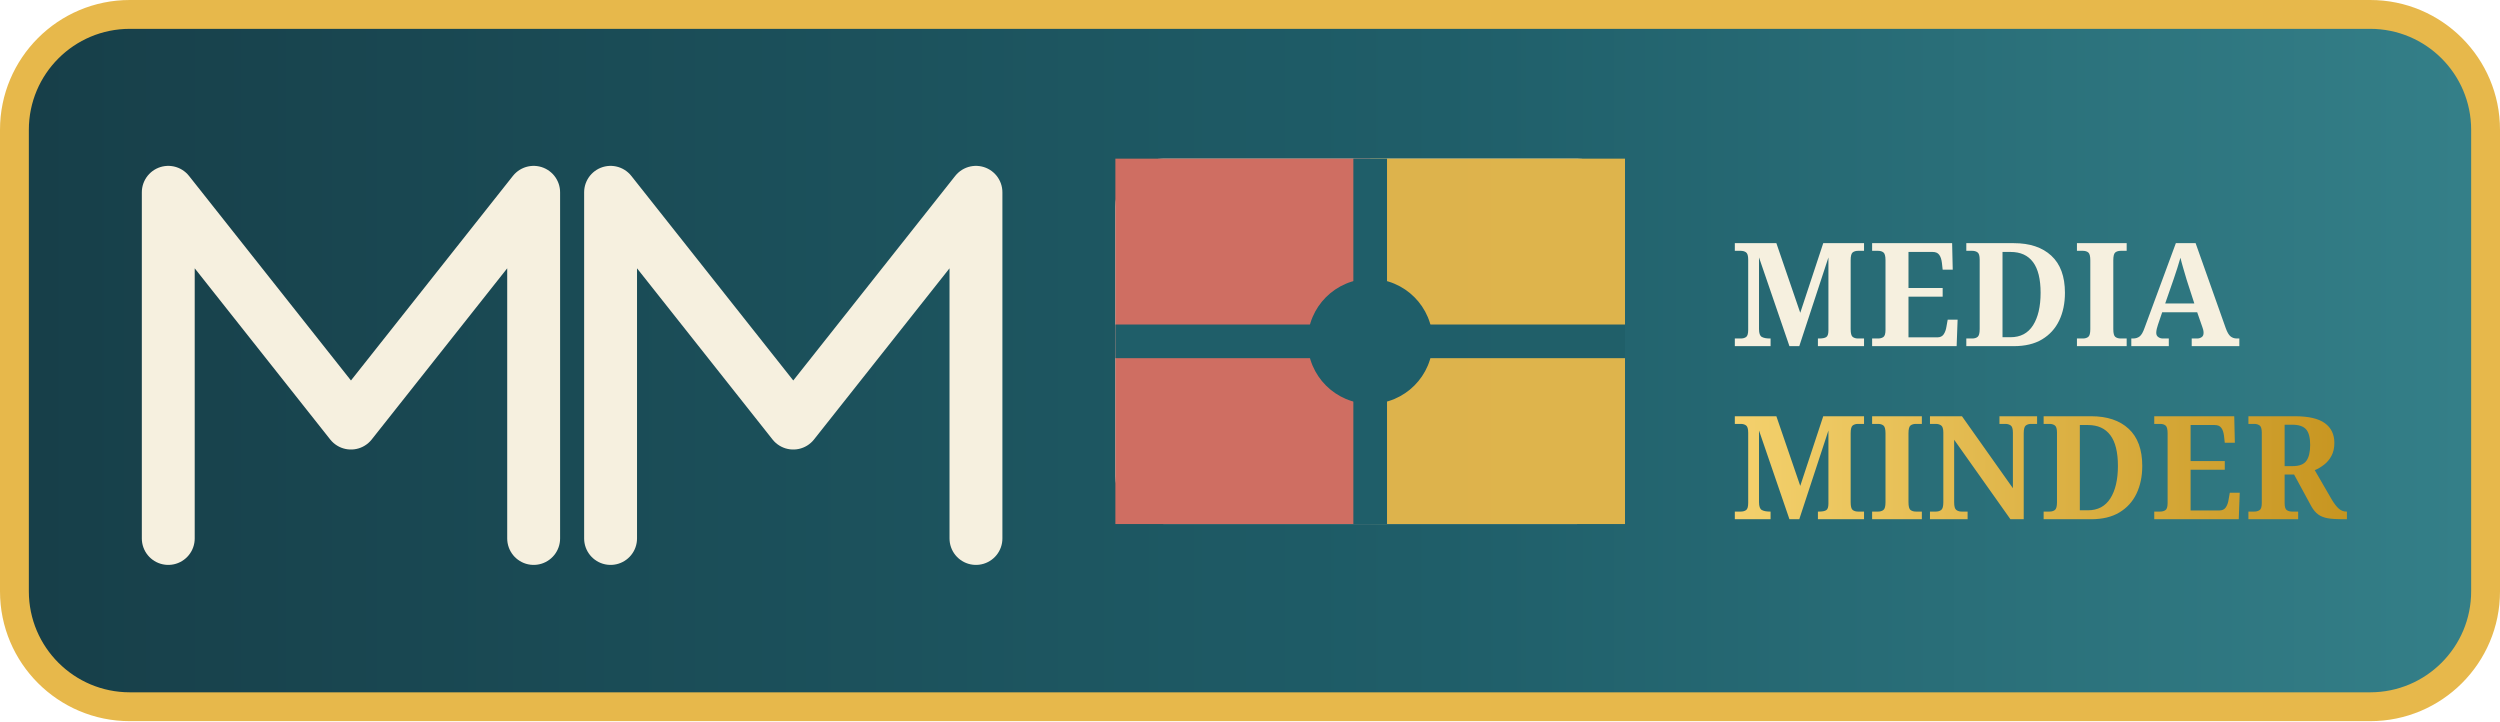
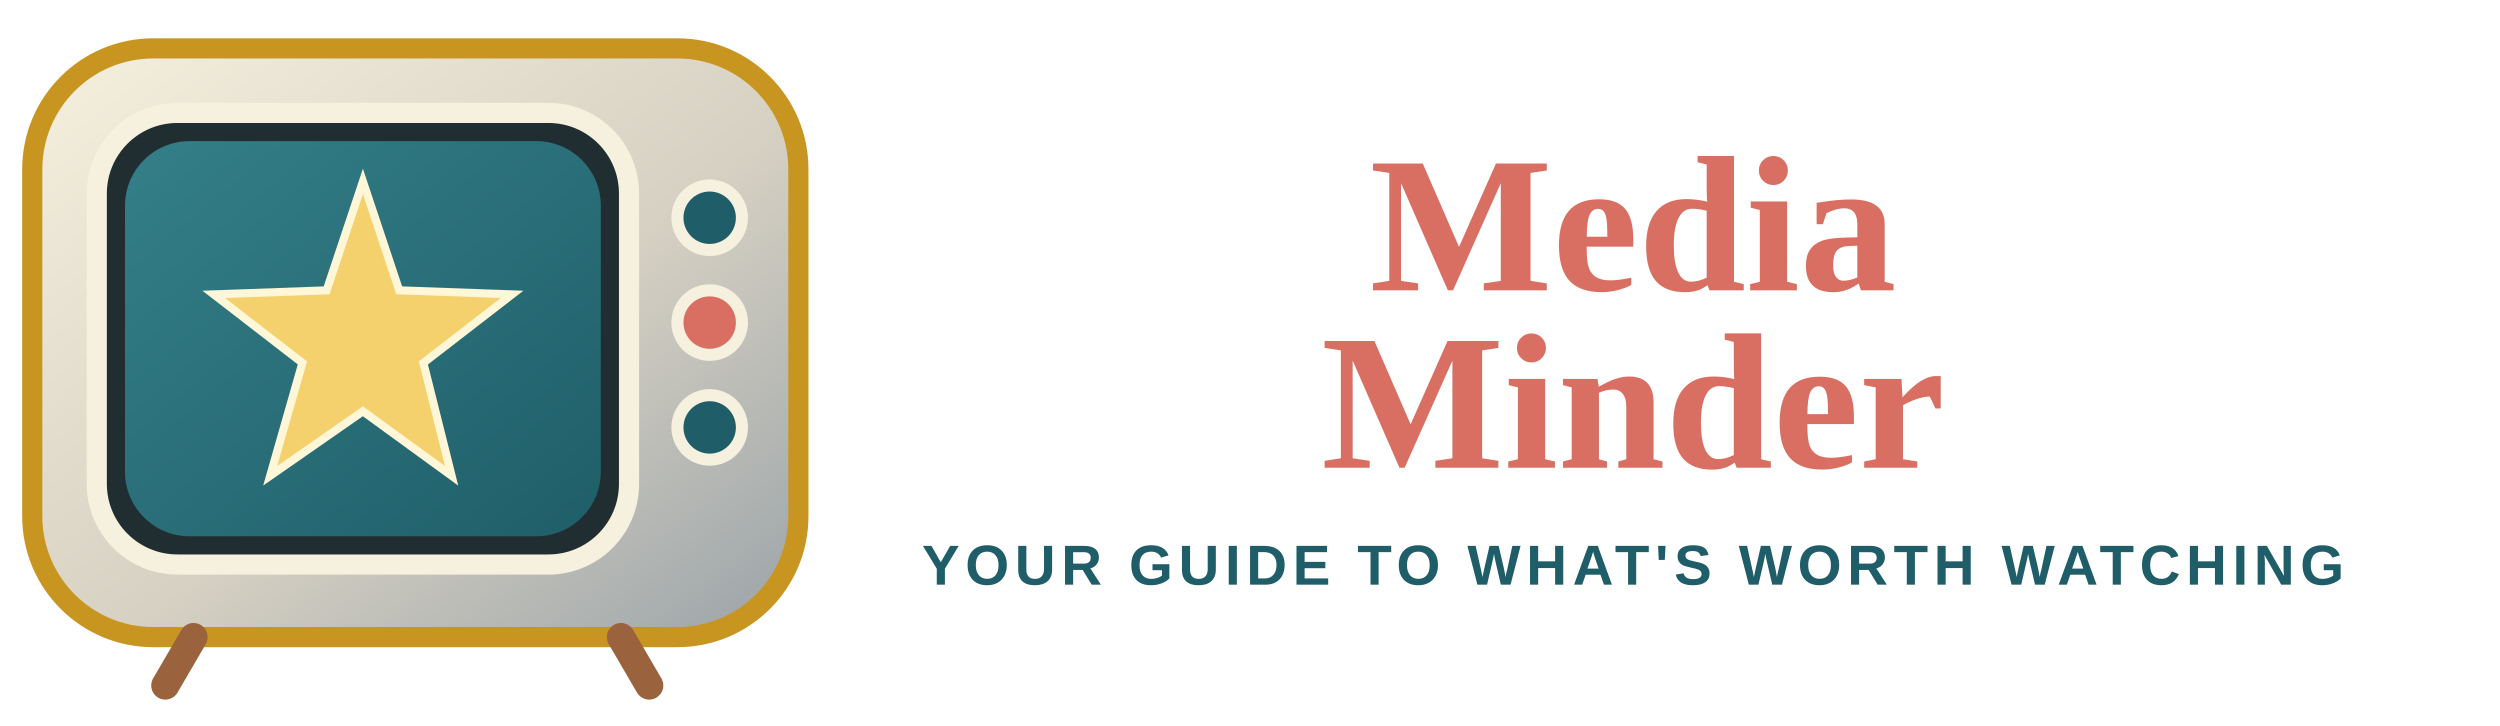
- <svg xmlns="http://www.w3.org/2000/svg" viewBox="0 0 520 150" role="img" aria-label="Media Minder">
+ <svg xmlns="http://www.w3.org/2000/svg" viewBox="0 0 620 180" role="img" aria-label="Media Minder">
  <defs>
-     <linearGradient id="bg" x1="0" x2="1">
-       <stop stop-color="#173f49" />
-       <stop offset=".58" stop-color="#1f5e69" />
-       <stop offset="1" stop-color="#347f88" />
+     <linearGradient id="metal" x1="0" y1="0" x2="1" y2="1">
+       <stop stop-color="#f6f0df" />
+       <stop offset=".55" stop-color="#d7d1c3" />
+       <stop offset="1" stop-color="#9aa3a8" />
    </linearGradient>
-     <linearGradient id="gold" x1="0" x2="1">
-       <stop stop-color="#f4d16d" />
-       <stop offset="1" stop-color="#c79520" />
+     <linearGradient id="screen" x1="0" y1="0" x2="1" y2="1">
+       <stop stop-color="#347f88" />
+       <stop offset="1" stop-color="#1f5e69" />
    </linearGradient>
  </defs>
-   <rect x="3" y="3" width="514" height="144" rx="24" fill="url(#bg)" stroke="#e7b84b" stroke-width="6" />
-   <g fill="none" stroke="#f6f0df" stroke-width="11" stroke-linecap="round" stroke-linejoin="round">
-     <path d="M35 112V40l38 48 38-48v72" />
-     <path d="M127 112V40l38 48 38-48v72" />
+   <g>
+     <rect x="8" y="12" width="190" height="146" rx="30" fill="url(#metal)" stroke="#c79520" stroke-width="5" />
+     <rect x="24" y="28" width="132" height="112" rx="20" fill="#202d31" stroke="#f6f0df" stroke-width="5" />
+     <rect x="31" y="35" width="118" height="98" rx="16" fill="url(#screen)" />
+     <path d="M90 45l9 27 28 1-22 17 7 28-22-16-23 16 8-28-22-17 28-1z" fill="#f4d16d" stroke="#fff7d7" stroke-width="2" />
+     <circle cx="176" cy="54" r="8" fill="#1f5e69" stroke="#f6f0df" stroke-width="3" />
+     <circle cx="176" cy="80" r="8" fill="#d86f62" stroke="#f6f0df" stroke-width="3" />
+     <circle cx="176" cy="106" r="8" fill="#1f5e69" stroke="#f6f0df" stroke-width="3" />
+     <path d="M48 158l-7 12M154 158l7 12" stroke="#9b633d" stroke-width="7" stroke-linecap="round" />
  </g>
-   <g opacity=".95">
-     <rect x="232" y="33" width="106" height="76" rx="10" fill="#f6f0df" />
-     <path d="M232 33h53v76h-53z" fill="#d86f62" />
-     <path d="M285 33h53v76h-53z" fill="#e7b84b" />
-     <path d="M232 71h106" stroke="#1f5e69" stroke-width="7" />
-     <path d="M285 33v76" stroke="#1f5e69" stroke-width="7" />
-     <circle cx="285" cy="71" r="13" fill="#1f5e69" />
-   </g>
-   <text x="360" y="72" fill="#f6f0df" font-family="Georgia,serif" font-size="30" font-weight="700">MEDIA</text>
-   <text x="360" y="108" fill="url(#gold)" font-family="Georgia,serif" font-size="30" font-weight="700">MINDER</text>
+   <text x="405" y="72" fill="#d86f62" font-family="Georgia, 'Times New Roman', serif" font-size="48" font-weight="700" text-anchor="middle">Media</text>
+   <text x="405" y="116" fill="#d86f62" font-family="Georgia, 'Times New Roman', serif" font-size="48" font-weight="700" text-anchor="middle">Minder</text>
+   <text x="405" y="145" fill="#1f5e69" font-family="Arial, sans-serif" font-size="14" font-weight="700" letter-spacing="1.4" text-anchor="middle">YOUR GUIDE TO WHAT'S WORTH WATCHING</text>
</svg>
